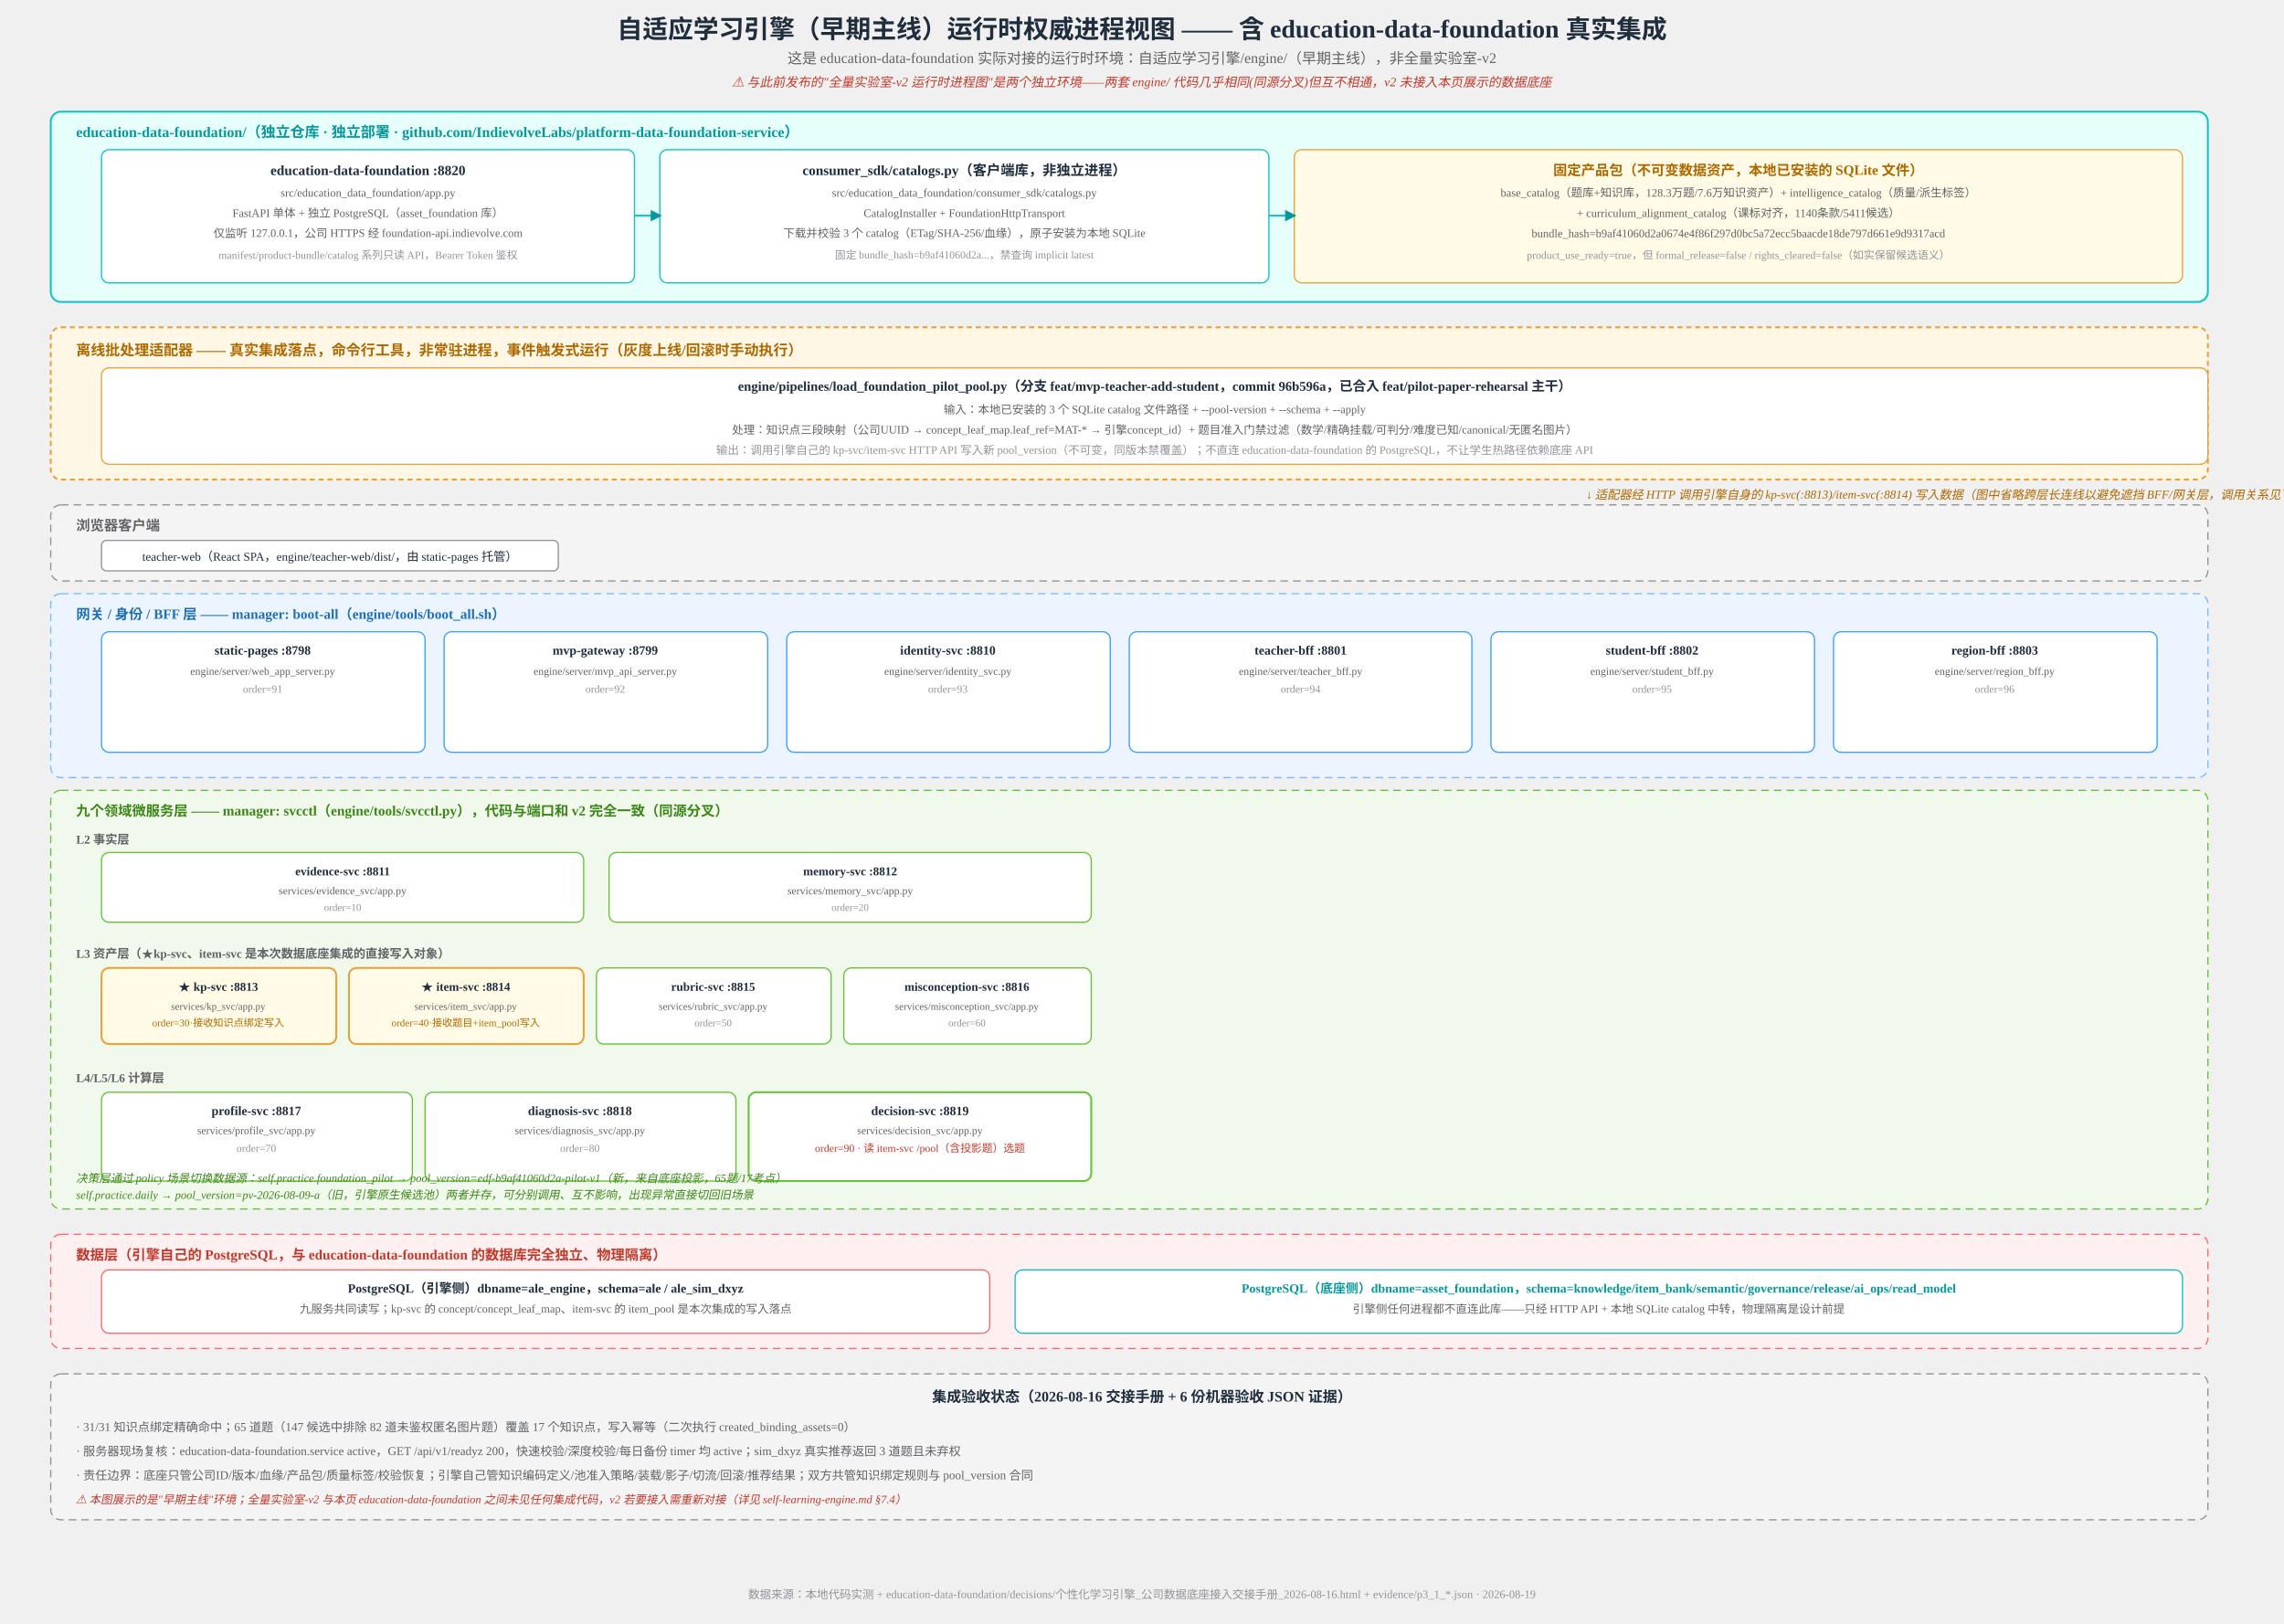
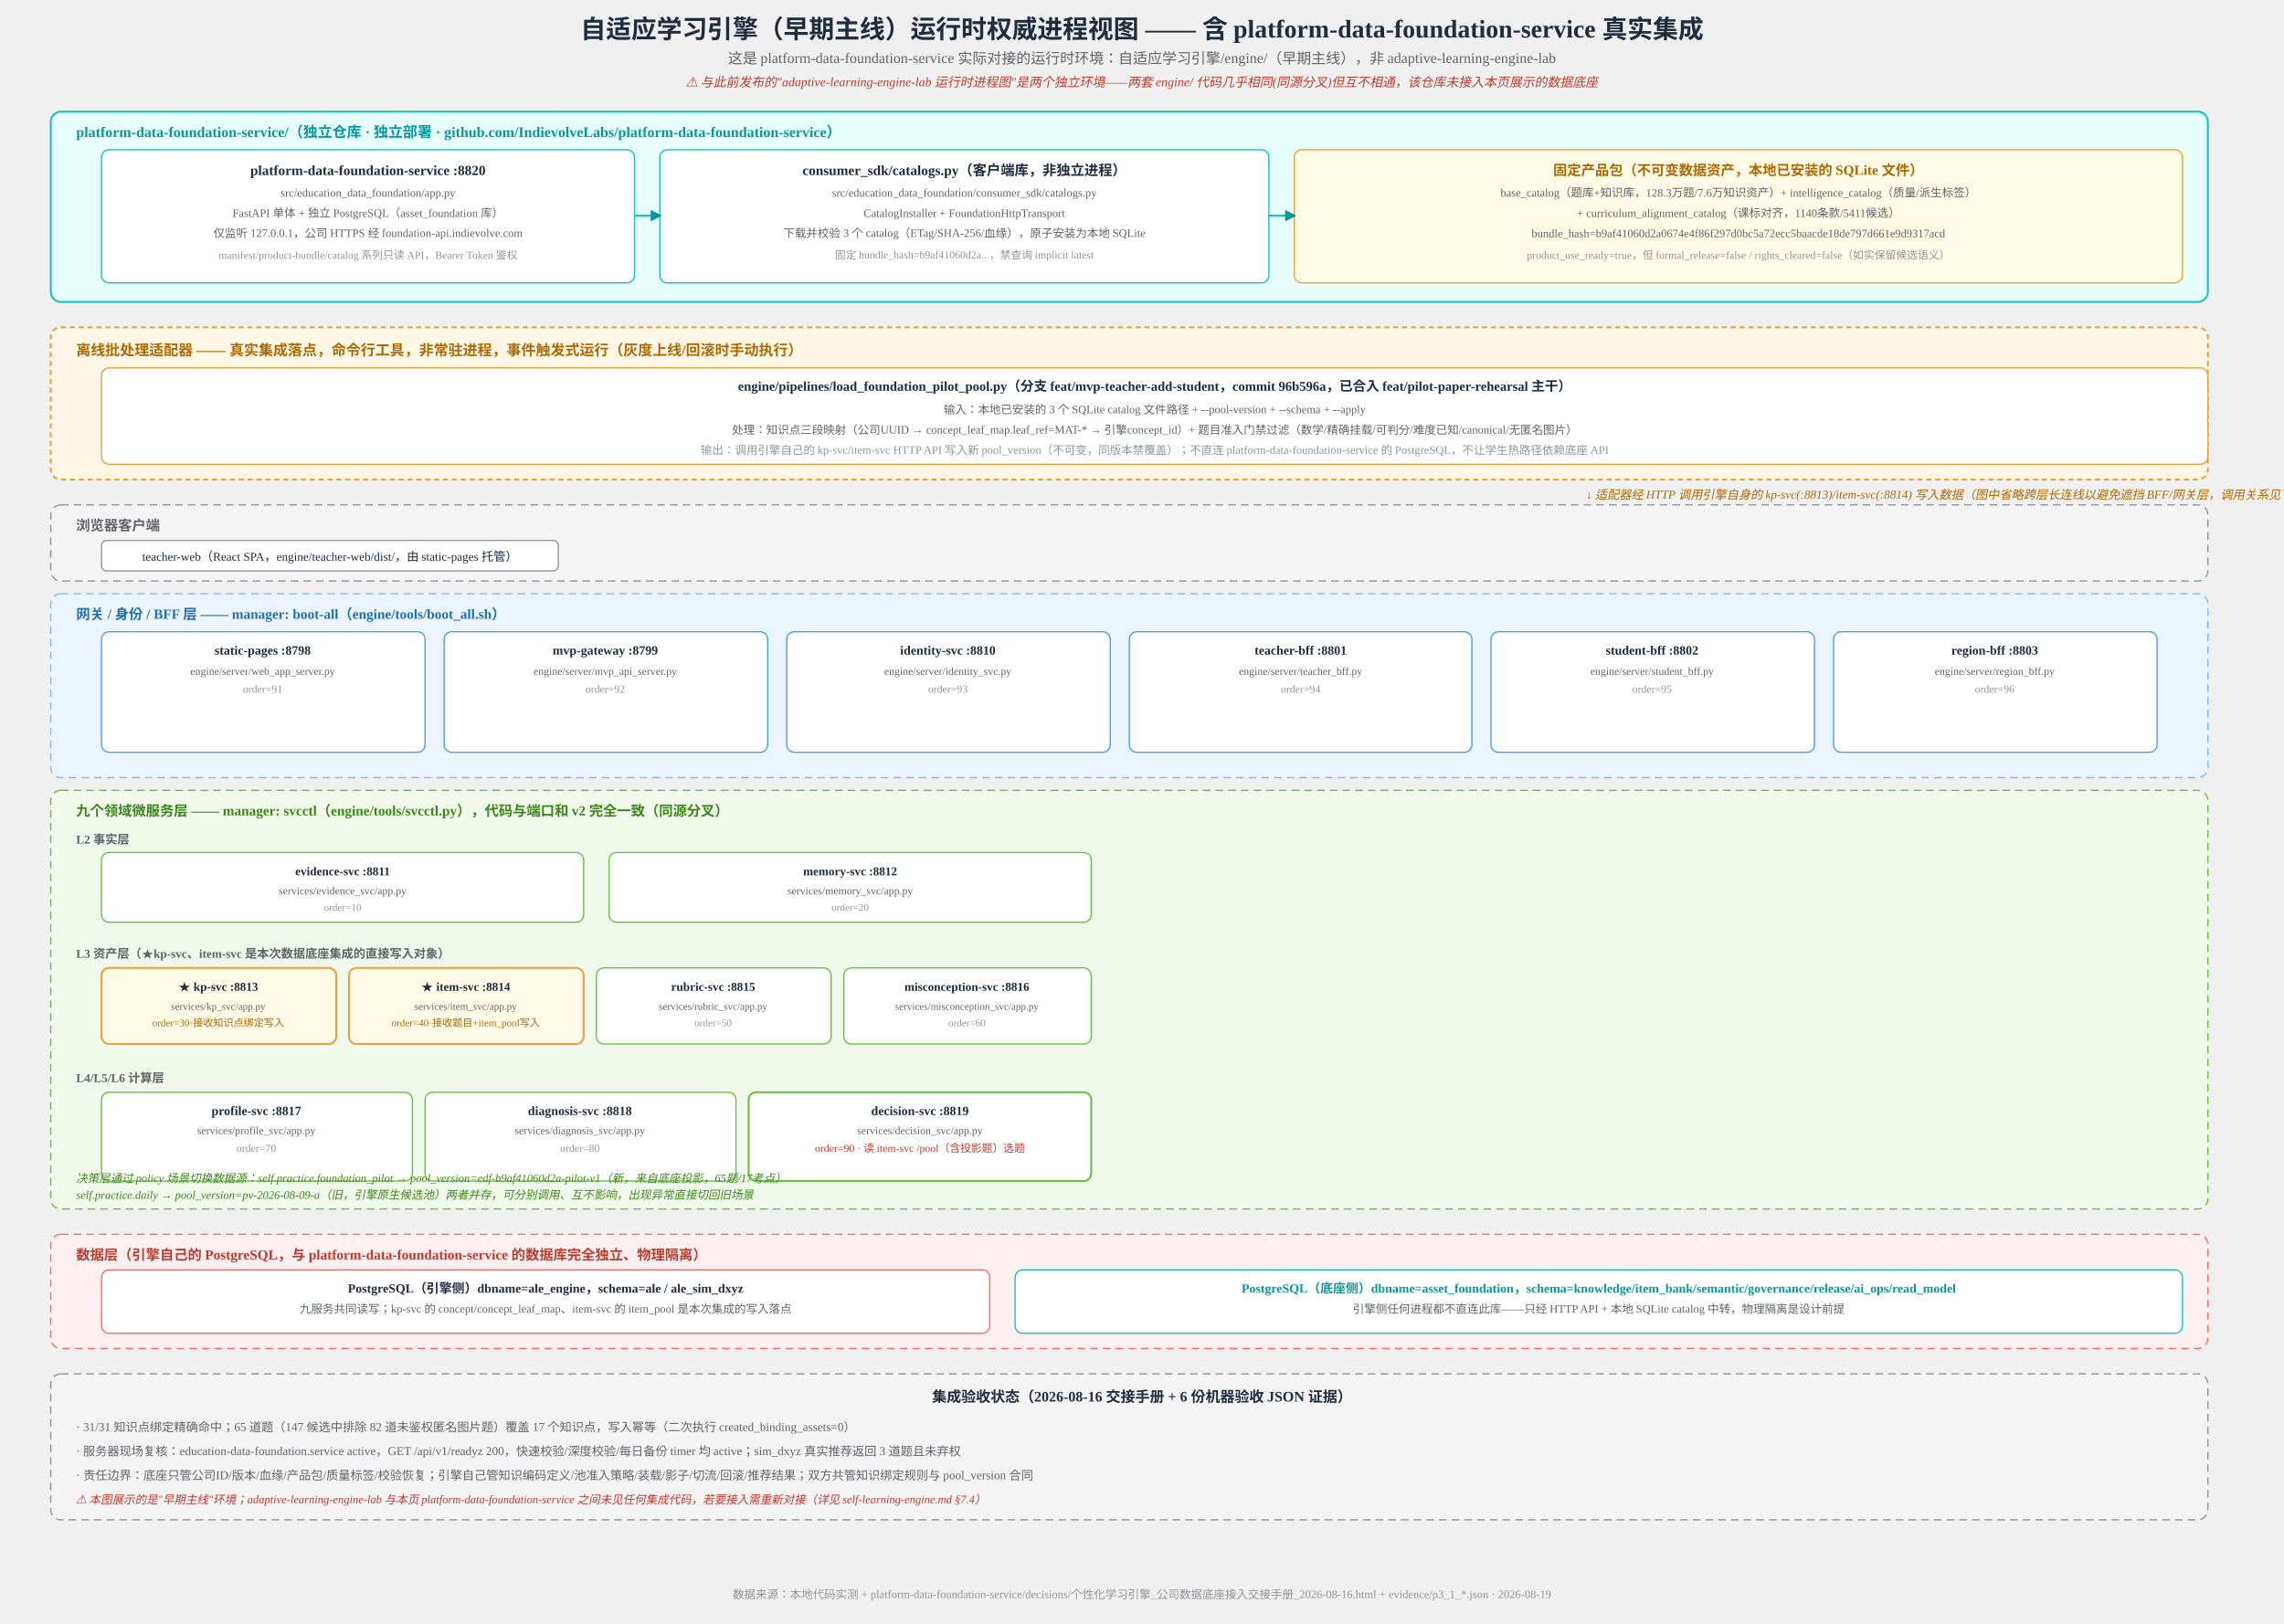
<svg xmlns="http://www.w3.org/2000/svg" width="1800" height="1280">
  <defs>
    <marker id="arr" markerHeight="7" markerWidth="7" orient="auto-start-reverse" refX="9" refY="5" viewBox="0 0 10 10">
      <path d="m0,0l10,5l-10,5l0,-10z" fill="#606266" />
    </marker>
    <marker id="arrteal" markerHeight="6" markerWidth="6" orient="auto-start-reverse" refX="8" refY="5" viewBox="0 0 10 10">
      <path d="m0,0l10,5l-10,5l0,-10z" fill="#08979c" />
    </marker>
  </defs>
-   <text x="900" y="30" text-anchor="middle" font-size="20" font-weight="bold" fill="#1f2d3d">自适应学习引擎（早期主线）运行时权威进程视图 —— 含 education-data-foundation 真实集成</text>
-   <text x="900" y="50" text-anchor="middle" font-size="11.5" fill="#606266">这是 education-data-foundation 实际对接的运行时环境：自适应学习引擎/engine/（早期主线），非全量实验室-v2</text>
-   <text x="900" y="68" text-anchor="middle" font-size="10" font-style="italic" fill="#c0392b">⚠ 与此前发布的"全量实验室-v2 运行时进程图"是两个独立环境——两套 engine/ 代码几乎相同(同源分叉)但互不相通，v2 未接入本页展示的数据底座</text>
+   <text x="900" y="30" text-anchor="middle" font-size="20" font-weight="bold" fill="#1f2d3d">自适应学习引擎（早期主线）运行时权威进程视图 —— 含 platform-data-foundation-service 真实集成</text>
+   <text x="900" y="50" text-anchor="middle" font-size="11.5" fill="#606266">这是 platform-data-foundation-service 实际对接的运行时环境：自适应学习引擎/engine/（早期主线），非 adaptive-learning-engine-lab</text>
+   <text x="900" y="68" text-anchor="middle" font-size="10" font-style="italic" fill="#c0392b">⚠ 与此前发布的"adaptive-learning-engine-lab 运行时进程图"是两个独立环境——两套 engine/ 代码几乎相同(同源分叉)但互不相通，该仓库未接入本页展示的数据底座</text>
  <rect x="40" y="88" width="1700" height="150" rx="8" fill="#e6fffb" stroke="#13c2c2" stroke-width="1.5" />
-   <text x="60" y="108" font-size="11.5" font-weight="bold" fill="#08979c">education-data-foundation/（独立仓库 · 独立部署 · github.com/IndievolveLabs/platform-data-foundation-service）</text>
+   <text x="60" y="108" font-size="11.5" font-weight="bold" fill="#08979c">platform-data-foundation-service/（独立仓库 · 独立部署 · github.com/IndievolveLabs/platform-data-foundation-service）</text>
  <rect x="80" y="118" width="420" height="105" rx="6" fill="#ffffff" stroke="#13c2c2" />
-   <text x="290" y="138" text-anchor="middle" font-size="11" font-weight="bold" fill="#1f2d3d">education-data-foundation :8820</text>
+   <text x="290" y="138" text-anchor="middle" font-size="11" font-weight="bold" fill="#1f2d3d">platform-data-foundation-service :8820</text>
  <text x="290" y="155" text-anchor="middle" font-size="9" fill="#606266">src/education_data_foundation/app.py</text>
  <text x="290" y="171" text-anchor="middle" font-size="9" fill="#606266">FastAPI 单体 + 独立 PostgreSQL（asset_foundation 库）</text>
  <text x="290" y="187" text-anchor="middle" font-size="9" fill="#606266">仅监听 127.0.0.1，公司 HTTPS 经 foundation-api.indievolve.com</text>
  <text x="290" y="204" text-anchor="middle" font-size="8.5" fill="#909399">manifest/product-bundle/catalog 系列只读 API，Bearer Token 鉴权</text>
  <rect x="520" y="118" width="480" height="105" rx="6" fill="#ffffff" stroke="#13c2c2" />
  <text x="760" y="138" text-anchor="middle" font-size="11" font-weight="bold" fill="#1f2d3d">consumer_sdk/catalogs.py（客户端库，非独立进程）</text>
  <text x="760" y="155" text-anchor="middle" font-size="9" fill="#606266">src/education_data_foundation/consumer_sdk/catalogs.py</text>
  <text x="760" y="171" text-anchor="middle" font-size="9" fill="#606266">CatalogInstaller + FoundationHttpTransport</text>
  <text x="760" y="187" text-anchor="middle" font-size="9" fill="#606266">下载并校验 3 个 catalog（ETag/SHA-256/血缘），原子安装为本地 SQLite</text>
  <text x="760" y="204" text-anchor="middle" font-size="8.5" fill="#909399">固定 bundle_hash=b9af41060d2a...，禁查询 implicit latest</text>
  <rect x="1020" y="118" width="700" height="105" rx="6" fill="#fffbe6" stroke="#e6a23c" />
  <text x="1370" y="138" text-anchor="middle" font-size="11" font-weight="bold" fill="#ad6800">固定产品包（不可变数据资产，本地已安装的 SQLite 文件）</text>
  <text x="1370" y="155" text-anchor="middle" font-size="9" fill="#606266">base_catalog（题库+知识库，128.3万题/7.6万知识资产）+ intelligence_catalog（质量/派生标签）</text>
  <text x="1370" y="171" text-anchor="middle" font-size="9" fill="#606266">+ curriculum_alignment_catalog（课标对齐，1140条款/5411候选）</text>
  <text x="1370" y="187" text-anchor="middle" font-size="9" fill="#606266">bundle_hash=b9af41060d2a0674e4f86f297d0bc5a72ecc5baacde18de797d661e9d9317acd</text>
  <text x="1370" y="204" text-anchor="middle" font-size="8.5" fill="#909399">product_use_ready=true，但 formal_release=false / rights_cleared=false（如实保留候选语义）</text>
  <line x1="500" y1="170" x2="520" y2="170" stroke="#13c2c2" stroke-width="1.5" marker-end="url(#arrteal)" />
  <line x1="1000" y1="170" x2="1020" y2="170" stroke="#13c2c2" stroke-width="1.5" marker-end="url(#arrteal)" />
  <rect x="40" y="258" width="1700" height="120" rx="8" fill="#fff7e6" stroke="#e6a23c" stroke-width="1.5" stroke-dasharray="4 3" />
  <text x="60" y="280" font-size="11.5" font-weight="bold" fill="#ad6800">离线批处理适配器 —— 真实集成落点，命令行工具，非常驻进程，事件触发式运行（灰度上线/回滚时手动执行）</text>
  <rect x="80" y="290" width="1660" height="76" rx="6" fill="#ffffff" stroke="#e6a23c" />
  <text x="910" y="308" text-anchor="middle" font-size="10.5" font-weight="bold" fill="#1f2d3d">engine/pipelines/load_foundation_pilot_pool.py（分支 feat/mvp-teacher-add-student，commit 96b596a，已合入 feat/pilot-paper-rehearsal 主干）</text>
  <text x="910" y="326" text-anchor="middle" font-size="9" fill="#606266">输入：本地已安装的 3 个 SQLite catalog 文件路径 + --pool-version + --schema + --apply</text>
  <text x="910" y="342" text-anchor="middle" font-size="9" fill="#606266">处理：知识点三段映射（公司UUID → concept_leaf_map.leaf_ref=MAT-* → 引擎concept_id）+ 题目准入门禁过滤（数学/精确挂载/可判分/难度已知/canonical/无匿名图片）</text>
-   <text x="910" y="358" text-anchor="middle" font-size="9" fill="#909399">输出：调用引擎自己的 kp-svc/item-svc HTTP API 写入新 pool_version（不可变，同版本禁覆盖）；不直连 education-data-foundation 的 PostgreSQL，不让学生热路径依赖底座 API</text>
+   <text x="910" y="358" text-anchor="middle" font-size="9" fill="#909399">输出：调用引擎自己的 kp-svc/item-svc HTTP API 写入新 pool_version（不可变，同版本禁覆盖）；不直连 platform-data-foundation-service 的 PostgreSQL，不让学生热路径依赖底座 API</text>
  <rect x="40" y="398" width="1700" height="60" rx="8" fill="#f4f4f5" stroke="#909399" stroke-dasharray="6 4" />
  <text x="60" y="418" font-size="11" font-weight="bold" fill="#606266">浏览器客户端</text>
  <rect x="80" y="426" width="360" height="24" rx="4" fill="#ffffff" stroke="#909399" />
  <text x="260" y="442" text-anchor="middle" font-size="9.5" fill="#1f2d3d">teacher-web（React SPA，engine/teacher-web/dist/，由 static-pages 托管）</text>
  <rect x="40" y="468" width="1700" height="145" rx="8" fill="#ecf5ff" stroke="#79bbff" stroke-dasharray="6 4" />
  <text x="60" y="488" font-size="11" font-weight="bold" fill="#1f6fb5">网关 / 身份 / BFF 层 —— manager: boot-all（engine/tools/boot_all.sh）</text>
  <rect x="80" y="498" width="255" height="95" rx="6" fill="#ffffff" stroke="#409eff" />
  <text x="207" y="516" text-anchor="middle" font-size="10" font-weight="bold" fill="#1f2d3d">static-pages :8798</text>
  <text x="207" y="532" text-anchor="middle" font-size="8.5" fill="#606266">engine/server/web_app_server.py</text>
  <text x="207" y="546" text-anchor="middle" font-size="8.5" fill="#909399">order=91</text>
  <rect x="350" y="498" width="255" height="95" rx="6" fill="#ffffff" stroke="#409eff" />
  <text x="477" y="516" text-anchor="middle" font-size="10" font-weight="bold" fill="#1f2d3d">mvp-gateway :8799</text>
  <text x="477" y="532" text-anchor="middle" font-size="8.5" fill="#606266">engine/server/mvp_api_server.py</text>
  <text x="477" y="546" text-anchor="middle" font-size="8.5" fill="#909399">order=92</text>
  <rect x="620" y="498" width="255" height="95" rx="6" fill="#ffffff" stroke="#409eff" />
  <text x="747" y="516" text-anchor="middle" font-size="10" font-weight="bold" fill="#1f2d3d">identity-svc :8810</text>
  <text x="747" y="532" text-anchor="middle" font-size="8.5" fill="#606266">engine/server/identity_svc.py</text>
  <text x="747" y="546" text-anchor="middle" font-size="8.5" fill="#909399">order=93</text>
  <rect x="890" y="498" width="270" height="95" rx="6" fill="#ffffff" stroke="#409eff" />
  <text x="1025" y="516" text-anchor="middle" font-size="10" font-weight="bold" fill="#1f2d3d">teacher-bff :8801</text>
  <text x="1025" y="532" text-anchor="middle" font-size="8.5" fill="#606266">engine/server/teacher_bff.py</text>
  <text x="1025" y="546" text-anchor="middle" font-size="8.5" fill="#909399">order=94</text>
  <rect x="1175" y="498" width="255" height="95" rx="6" fill="#ffffff" stroke="#409eff" />
  <text x="1302" y="516" text-anchor="middle" font-size="10" font-weight="bold" fill="#1f2d3d">student-bff :8802</text>
  <text x="1302" y="532" text-anchor="middle" font-size="8.5" fill="#606266">engine/server/student_bff.py</text>
  <text x="1302" y="546" text-anchor="middle" font-size="8.5" fill="#909399">order=95</text>
  <rect x="1445" y="498" width="255" height="95" rx="6" fill="#ffffff" stroke="#409eff" />
  <text x="1572" y="516" text-anchor="middle" font-size="10" font-weight="bold" fill="#1f2d3d">region-bff :8803</text>
  <text x="1572" y="532" text-anchor="middle" font-size="8.5" fill="#606266">engine/server/region_bff.py</text>
  <text x="1572" y="546" text-anchor="middle" font-size="8.5" fill="#909399">order=96</text>
  <rect x="40" y="623" width="1700" height="330" rx="8" fill="#f0f9eb" stroke="#67c23a" stroke-dasharray="6 4" />
  <text x="60" y="643" font-size="11" font-weight="bold" fill="#3c8618">九个领域微服务层 —— manager: svcctl（engine/tools/svcctl.py），代码与端口和 v2 完全一致（同源分叉）</text>
  <text x="60" y="665" font-size="9.5" font-weight="bold" fill="#606266">L2 事实层</text>
  <rect x="80" y="672" width="380" height="55" rx="6" fill="#ffffff" stroke="#67c23a" />
  <text x="270" y="690" text-anchor="middle" font-size="9.5" font-weight="bold" fill="#1f2d3d">evidence-svc :8811</text>
  <text x="270" y="705" text-anchor="middle" font-size="8.5" fill="#606266">services/evidence_svc/app.py</text>
  <text x="270" y="718" text-anchor="middle" font-size="8" fill="#909399">order=10</text>
  <rect x="480" y="672" width="380" height="55" rx="6" fill="#ffffff" stroke="#67c23a" />
  <text x="670" y="690" text-anchor="middle" font-size="9.5" font-weight="bold" fill="#1f2d3d">memory-svc :8812</text>
  <text x="670" y="705" text-anchor="middle" font-size="8.5" fill="#606266">services/memory_svc/app.py</text>
  <text x="670" y="718" text-anchor="middle" font-size="8" fill="#909399">order=20</text>
  <text x="60" y="755" font-size="9.5" font-weight="bold" fill="#606266">L3 资产层（★kp-svc、item-svc 是本次数据底座集成的直接写入对象）</text>
  <rect x="80" y="763" width="185" height="60" rx="6" fill="#fffbe6" stroke="#e6a23c" stroke-width="1.5" />
  <text x="172" y="781" text-anchor="middle" font-size="9.5" font-weight="bold" fill="#1f2d3d">★ kp-svc :8813</text>
  <text x="172" y="796" text-anchor="middle" font-size="8" fill="#606266">services/kp_svc/app.py</text>
  <text x="172" y="809" text-anchor="middle" font-size="8" fill="#ad6800">order=30·接收知识点绑定写入</text>
  <rect x="275" y="763" width="185" height="60" rx="6" fill="#fffbe6" stroke="#e6a23c" stroke-width="1.5" />
  <text x="367" y="781" text-anchor="middle" font-size="9.5" font-weight="bold" fill="#1f2d3d">★ item-svc :8814</text>
  <text x="367" y="796" text-anchor="middle" font-size="8" fill="#606266">services/item_svc/app.py</text>
  <text x="367" y="809" text-anchor="middle" font-size="8" fill="#ad6800">order=40·接收题目+item_pool写入</text>
  <rect x="470" y="763" width="185" height="60" rx="6" fill="#ffffff" stroke="#67c23a" />
  <text x="562" y="781" text-anchor="middle" font-size="9.5" font-weight="bold" fill="#1f2d3d">rubric-svc :8815</text>
  <text x="562" y="796" text-anchor="middle" font-size="8" fill="#606266">services/rubric_svc/app.py</text>
  <text x="562" y="809" text-anchor="middle" font-size="8" fill="#909399">order=50</text>
  <rect x="665" y="763" width="195" height="60" rx="6" fill="#ffffff" stroke="#67c23a" />
  <text x="762" y="781" text-anchor="middle" font-size="9.5" font-weight="bold" fill="#1f2d3d">misconception-svc :8816</text>
  <text x="762" y="796" text-anchor="middle" font-size="8" fill="#606266">services/misconception_svc/app.py</text>
  <text x="762" y="809" text-anchor="middle" font-size="8" fill="#909399">order=60</text>
  <text x="60" y="853" font-size="9.5" font-weight="bold" fill="#606266">L4/L5/L6 计算层</text>
  <rect x="80" y="861" width="245" height="70" rx="6" fill="#ffffff" stroke="#67c23a" />
  <text x="202" y="879" text-anchor="middle" font-size="10" font-weight="bold" fill="#1f2d3d">profile-svc :8817</text>
  <text x="202" y="894" text-anchor="middle" font-size="8.5" fill="#606266">services/profile_svc/app.py</text>
  <text x="202" y="908" text-anchor="middle" font-size="8.5" fill="#909399">order=70</text>
  <rect x="335" y="861" width="245" height="70" rx="6" fill="#ffffff" stroke="#67c23a" />
  <text x="457" y="879" text-anchor="middle" font-size="10" font-weight="bold" fill="#1f2d3d">diagnosis-svc :8818</text>
  <text x="457" y="894" text-anchor="middle" font-size="8.5" fill="#606266">services/diagnosis_svc/app.py</text>
  <text x="457" y="908" text-anchor="middle" font-size="8.5" fill="#909399">order=80</text>
  <rect x="590" y="861" width="270" height="70" rx="6" fill="#ffffff" stroke="#67c23a" stroke-width="1.5" />
  <text x="725" y="879" text-anchor="middle" font-size="10" font-weight="bold" fill="#1f2d3d">decision-svc :8819</text>
  <text x="725" y="894" text-anchor="middle" font-size="8.5" fill="#606266">services/decision_svc/app.py</text>
  <text x="725" y="908" text-anchor="middle" font-size="8.5" fill="#c0392b">order=90 · 读 item-svc /pool（含投影题）选题</text>
  <text x="60" y="932" font-size="9" font-style="italic" fill="#3c8618">决策层通过 policy 场景切换数据源：self.practice.foundation_pilot → pool_version=edf-b9af41060d2a-pilot-v1（新，来自底座投影，65题/17考点）</text>
  <text x="60" y="945" font-size="9" font-style="italic" fill="#3c8618">self.practice.daily → pool_version=pv-2026-08-09-a（旧，引擎原生候选池）两者并存，可分别调用、互不影响，出现异常直接切回旧场景</text>
  <text x="1250" y="393" font-size="9.5" font-style="italic" fill="#ad6800">↓ 适配器经 HTTP 调用引擎自身的 kp-svc(:8813)/item-svc(:8814) 写入数据（图中省略跨层长连线以避免遮挡 BFF/网关层，调用关系见下方九服务层★标注）</text>
  <rect x="40" y="973" width="1700" height="90" rx="8" fill="#fef0f0" stroke="#f56c6c" stroke-dasharray="6 4" />
-   <text x="60" y="993" font-size="11" font-weight="bold" fill="#c0392b">数据层（引擎自己的 PostgreSQL，与 education-data-foundation 的数据库完全独立、物理隔离）</text>
+   <text x="60" y="993" font-size="11" font-weight="bold" fill="#c0392b">数据层（引擎自己的 PostgreSQL，与 platform-data-foundation-service 的数据库完全独立、物理隔离）</text>
  <rect x="80" y="1001" width="700" height="50" rx="6" fill="#ffffff" stroke="#f56c6c" />
  <text x="430" y="1019" text-anchor="middle" font-size="10" font-weight="bold" fill="#1f2d3d">PostgreSQL（引擎侧）dbname=ale_engine，schema=ale / ale_sim_dxyz</text>
  <text x="430" y="1035" text-anchor="middle" font-size="9" fill="#606266">九服务共同读写；kp-svc 的 concept/concept_leaf_map、item-svc 的 item_pool 是本次集成的写入落点</text>
  <rect x="800" y="1001" width="920" height="50" rx="6" fill="#ffffff" stroke="#13c2c2" />
  <text x="1260" y="1019" text-anchor="middle" font-size="10" font-weight="bold" fill="#08979c">PostgreSQL（底座侧）dbname=asset_foundation，schema=knowledge/item_bank/semantic/governance/release/ai_ops/read_model</text>
  <text x="1260" y="1035" text-anchor="middle" font-size="9" fill="#606266">引擎侧任何进程都不直连此库——只经 HTTP API + 本地 SQLite catalog 中转，物理隔离是设计前提</text>
  <rect x="40" y="1083" width="1700" height="115" rx="8" fill="#f4f4f5" stroke="#909399" stroke-dasharray="6 4" />
  <text x="900" y="1105" text-anchor="middle" font-size="11.5" font-weight="bold" fill="#1f2d3d">集成验收状态（2026-08-16 交接手册 + 6 份机器验收 JSON 证据）</text>
  <text x="60" y="1128" font-size="9.5" fill="#606266">· 31/31 知识点绑定精确命中；65 道题（147 候选中排除 82 道未鉴权匿名图片题）覆盖 17 个知识点，写入幂等（二次执行 created_binding_assets=0）</text>
  <text x="60" y="1147" font-size="9.5" fill="#606266">· 服务器现场复核：education-data-foundation.service active，GET /api/v1/readyz 200，快速校验/深度校验/每日备份 timer 均 active；sim_dxyz 真实推荐返回 3 道题且未弃权</text>
  <text x="60" y="1166" font-size="9.5" fill="#606266">· 责任边界：底座只管公司ID/版本/血缘/产品包/质量标签/校验恢复；引擎自己管知识编码定义/池准入策略/装载/影子/切流/回滚/推荐结果；双方共管知识绑定规则与 pool_version 合同</text>
-   <text x="60" y="1185" font-size="9" font-style="italic" fill="#c0392b">⚠ 本图展示的是"早期主线"环境；全量实验室-v2 与本页 education-data-foundation 之间未见任何集成代码，v2 若要接入需重新对接（详见 self-learning-engine.md §7.4）</text>
-   <text x="900" y="1260" text-anchor="middle" font-size="9" fill="#909399">数据来源：本地代码实测 + education-data-foundation/decisions/个性化学习引擎_公司数据底座接入交接手册_2026-08-16.html + evidence/p3_1_*.json · 2026-08-19</text>
+   <text x="60" y="1185" font-size="9" font-style="italic" fill="#c0392b">⚠ 本图展示的是"早期主线"环境；adaptive-learning-engine-lab 与本页 platform-data-foundation-service 之间未见任何集成代码，若要接入需重新对接（详见 self-learning-engine.md §7.4）</text>
+   <text x="900" y="1260" text-anchor="middle" font-size="9" fill="#909399">数据来源：本地代码实测 + platform-data-foundation-service/decisions/个性化学习引擎_公司数据底座接入交接手册_2026-08-16.html + evidence/p3_1_*.json · 2026-08-19</text>
</svg>
